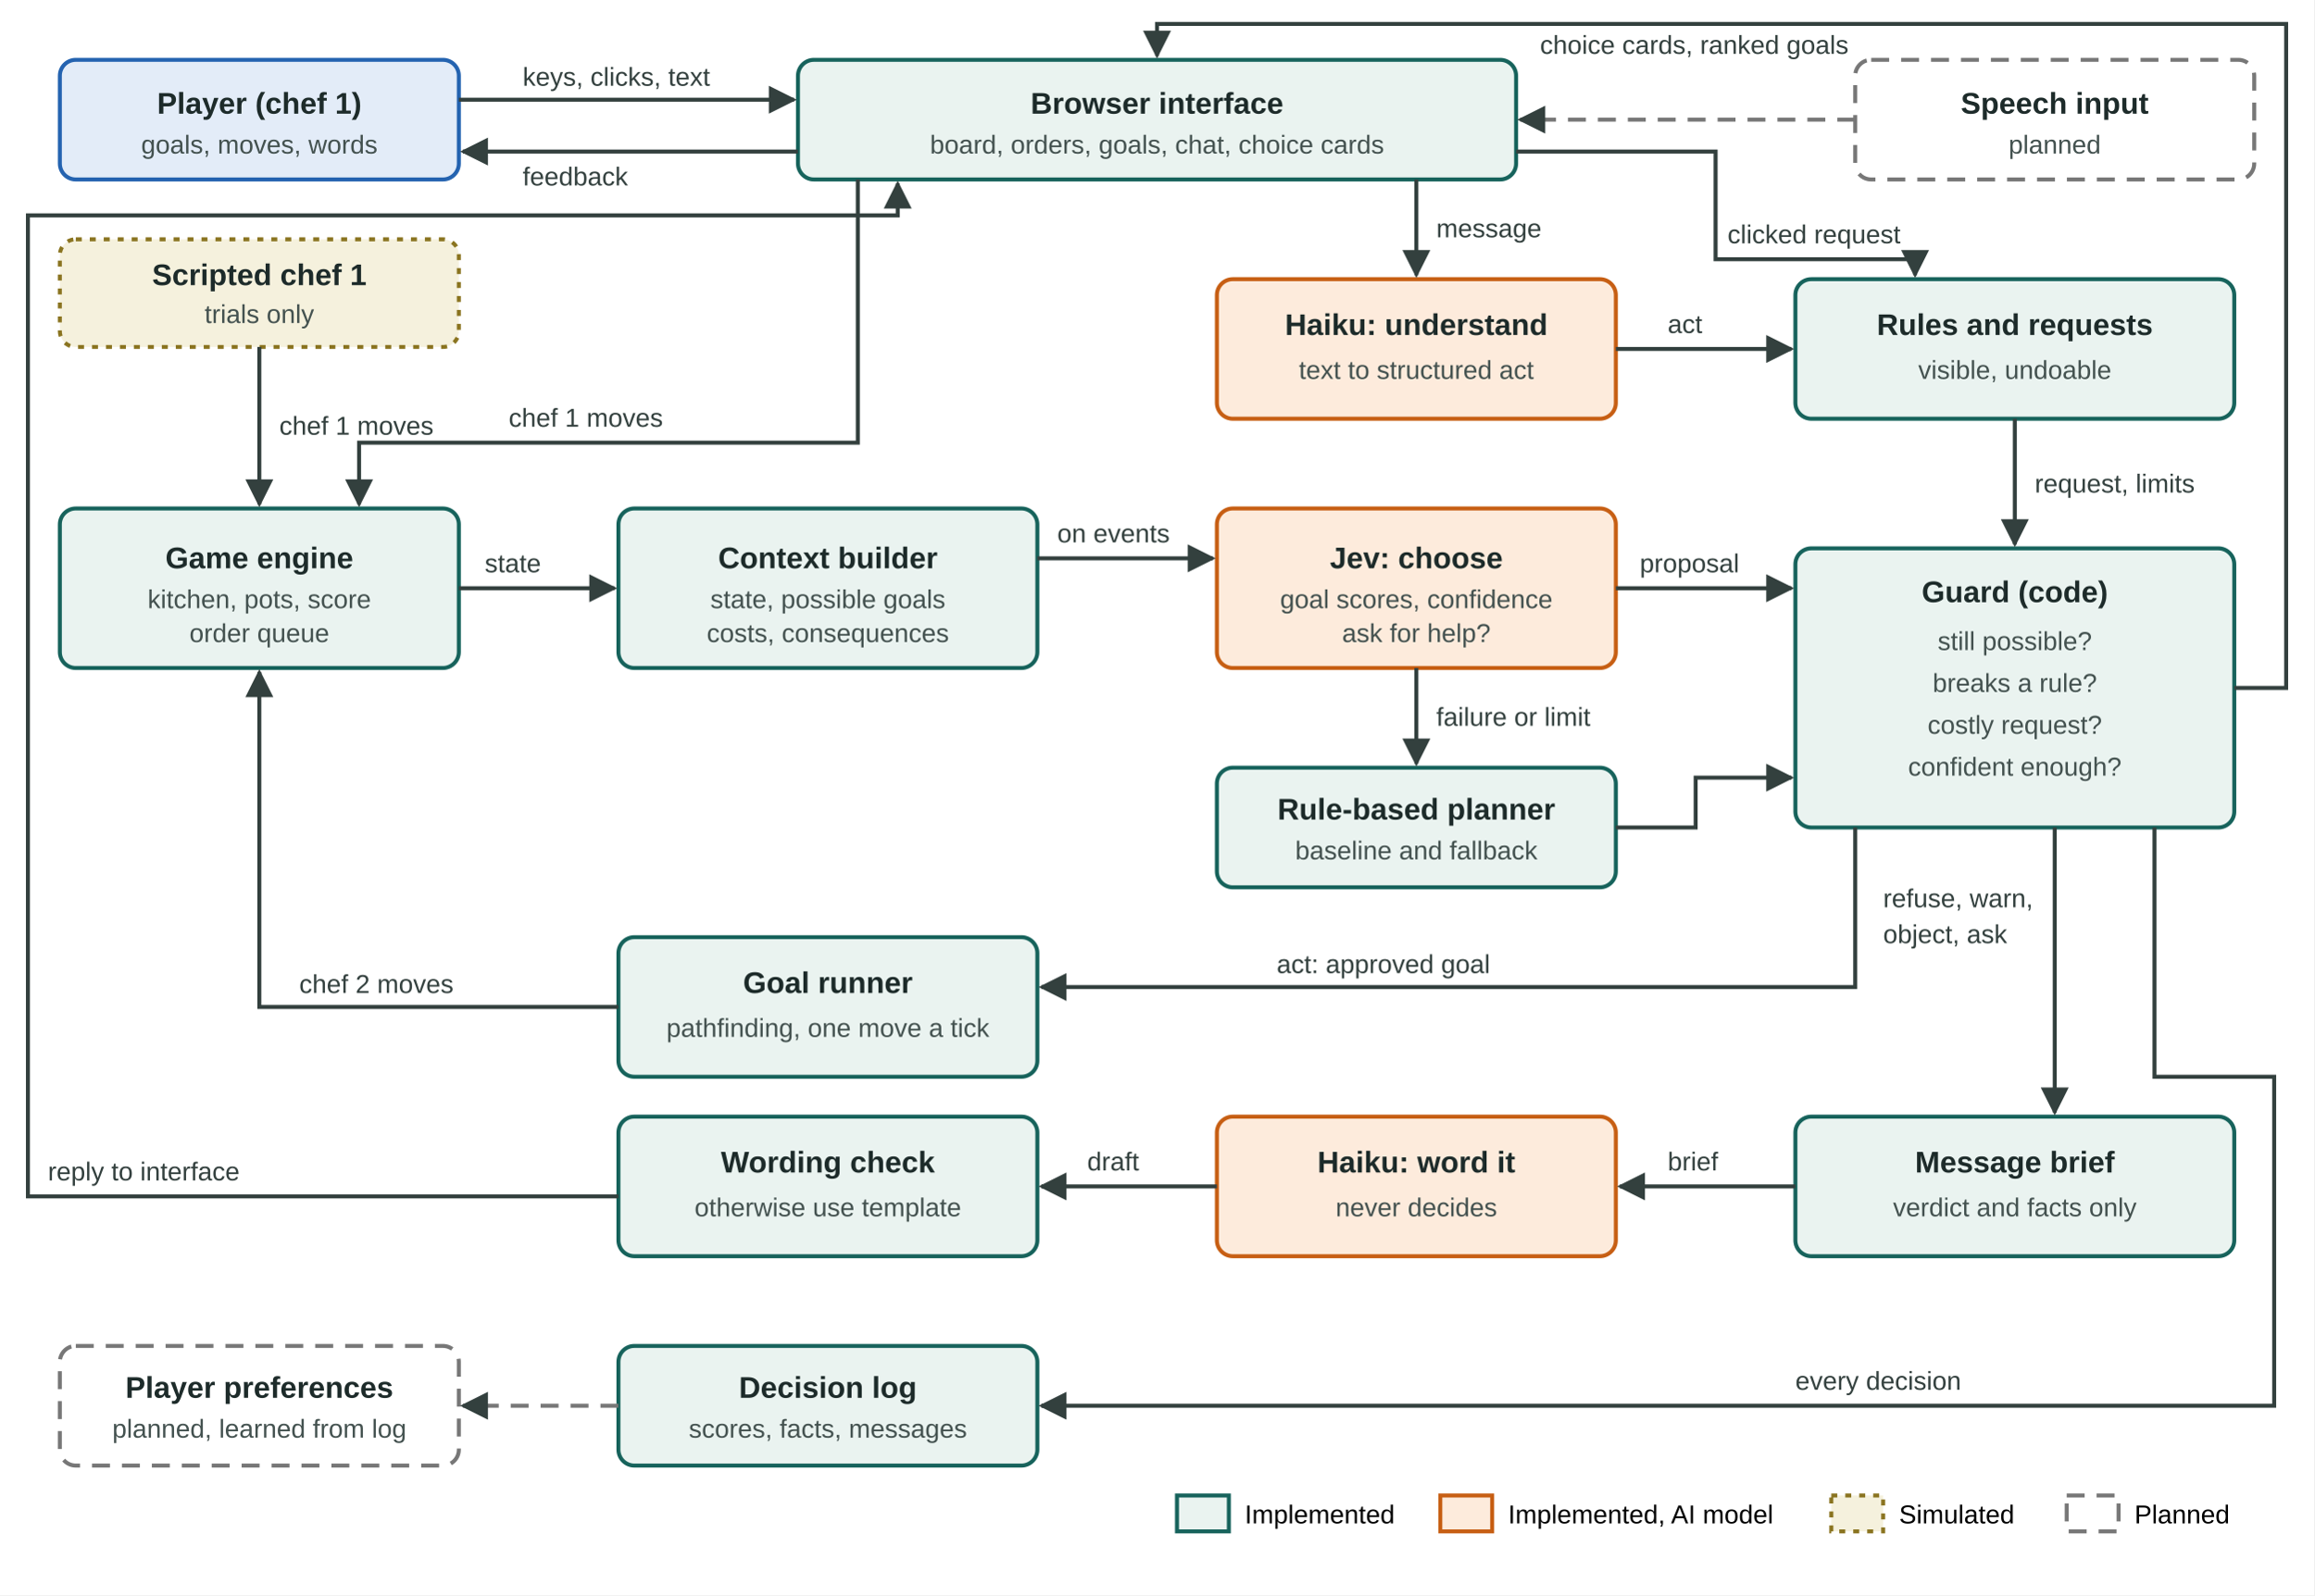
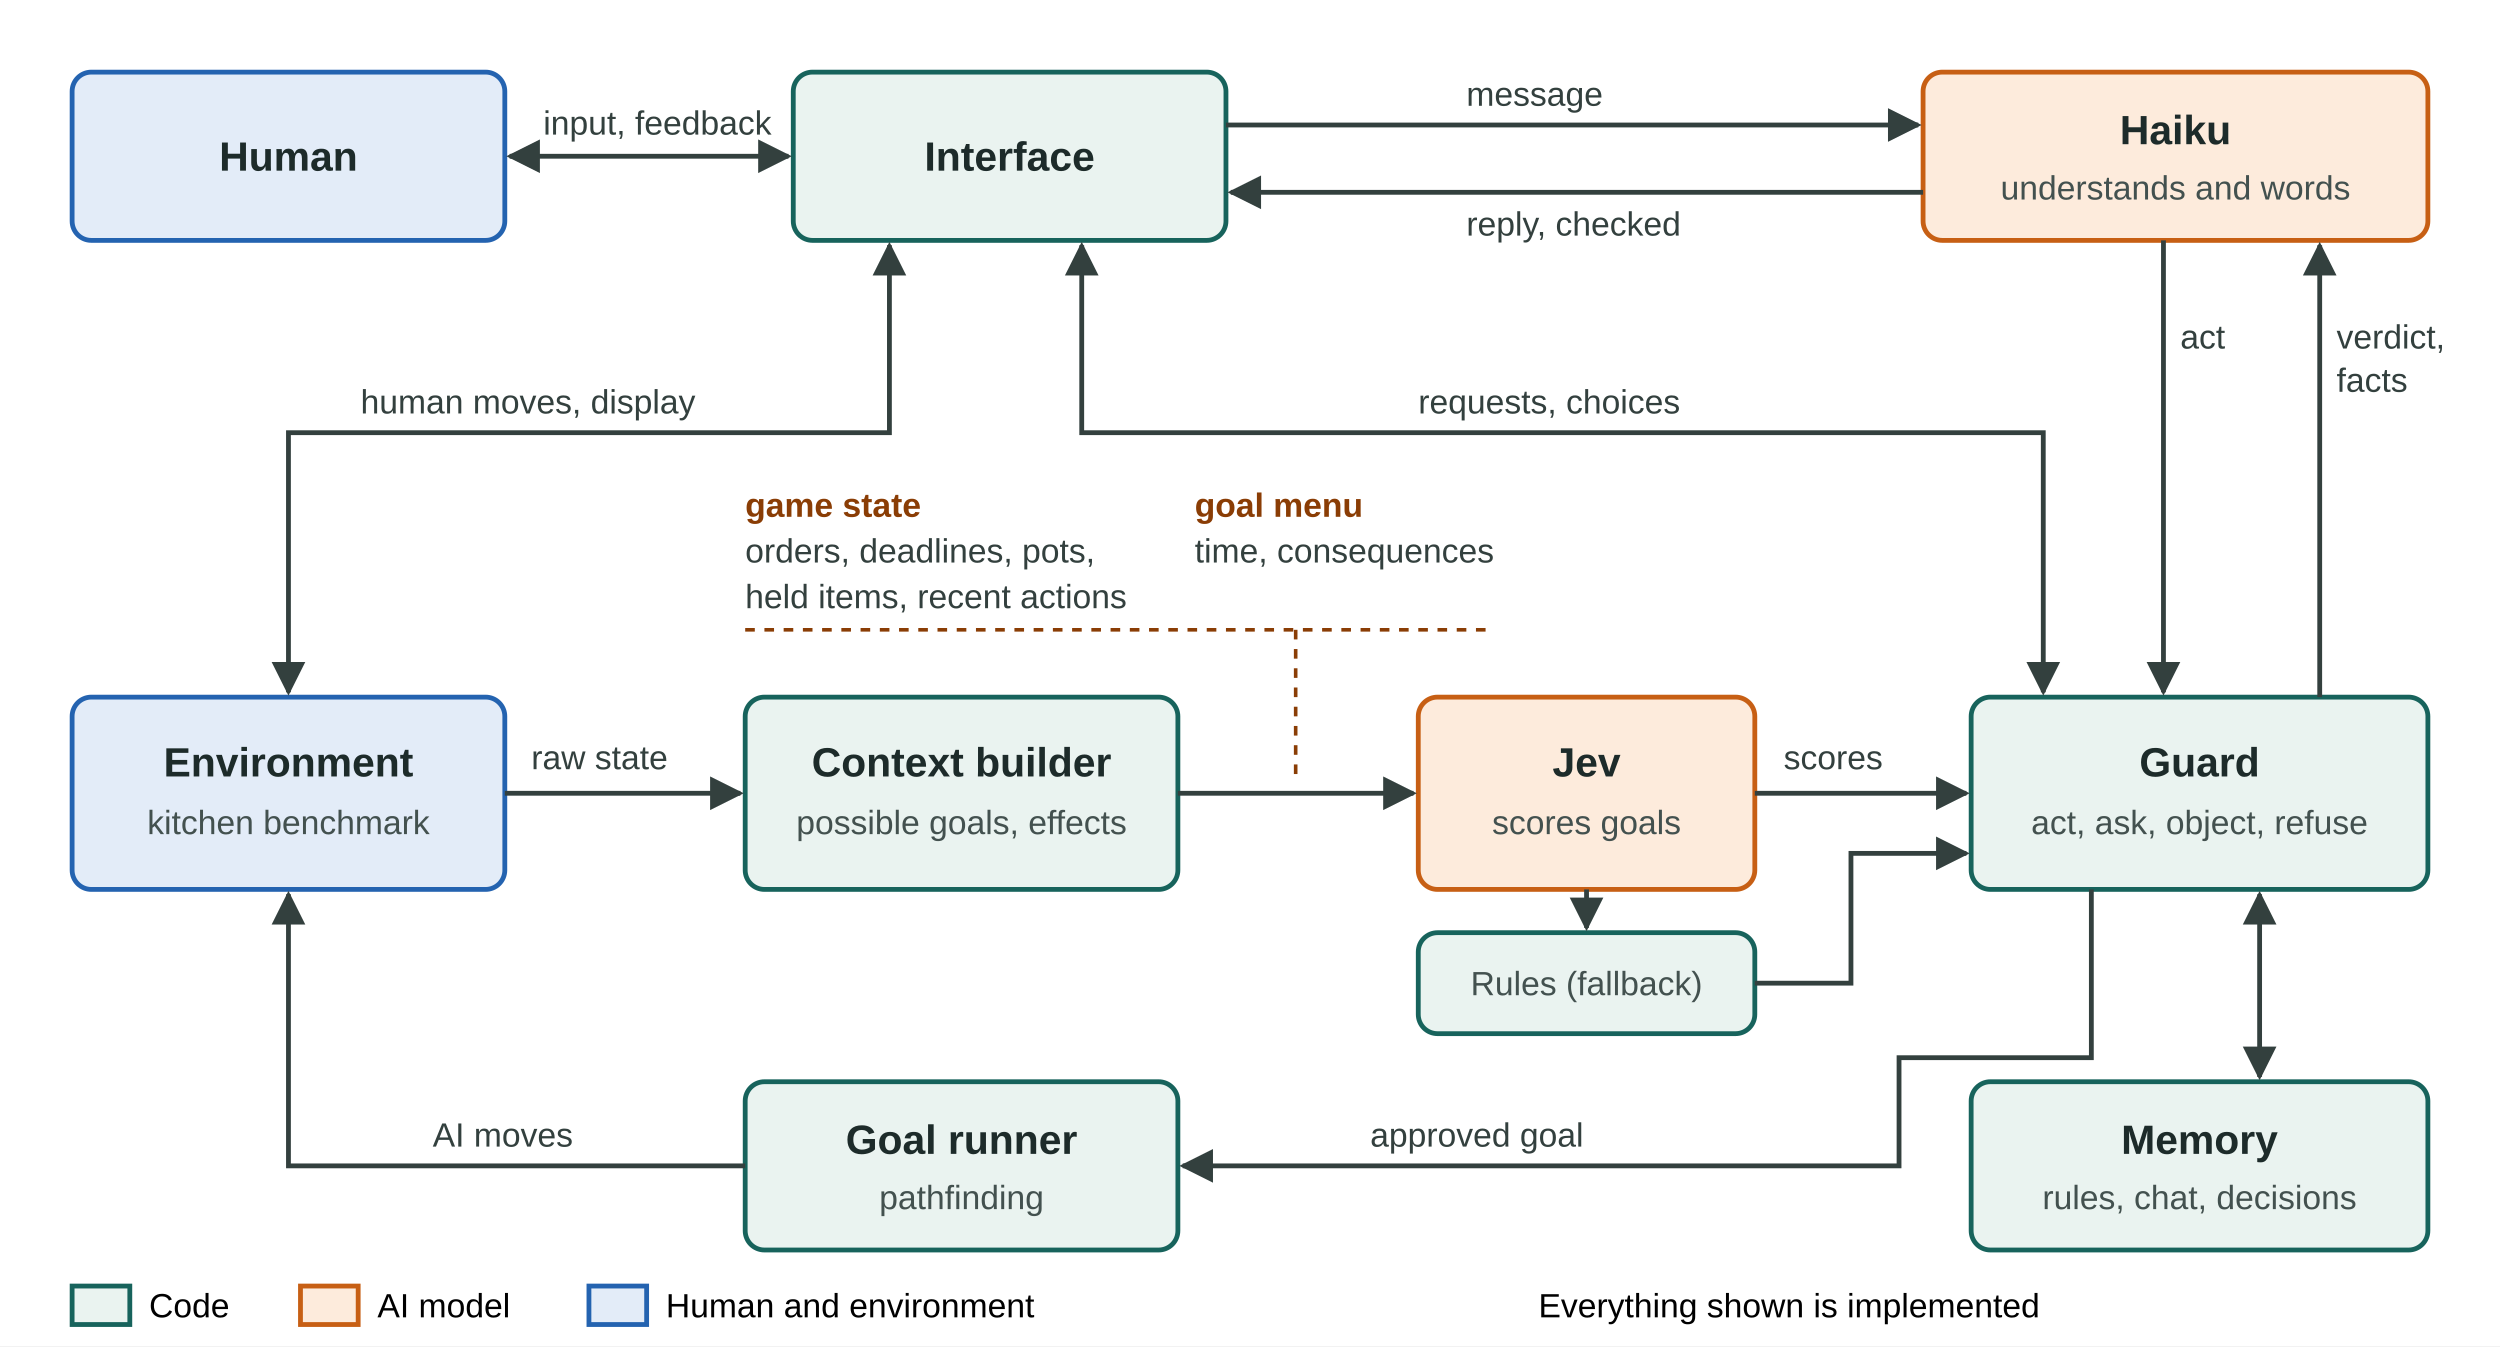
- <svg xmlns="http://www.w3.org/2000/svg" viewBox="0 0 1160 800" font-family="Segoe UI, Arial, sans-serif" font-size="15">
+ <svg xmlns="http://www.w3.org/2000/svg" viewBox="0 0 1040 560" font-family="Segoe UI, Arial, sans-serif" font-size="17">
  <defs>
    <marker id="a" viewBox="0 0 10 10" refX="9" refY="5" markerWidth="7" markerHeight="7" orient="auto-start-reverse">
      <path d="M0 0L10 5L0 10z" fill="#33403e" />
    </marker>
    <style>
      .b{fill:#eaf3f0;stroke:#17635c;stroke-width:2}.ai{fill:#fdebdc;stroke:#c75f14;stroke-width:2}.h{fill:#e3ecf8;stroke:#2463b0;stroke-width:2}
-       .s{fill:#f5f1dd;stroke:#8a7420;stroke-width:2;stroke-dasharray:3 4}.p{fill:#fff;stroke:#777;stroke-width:2;stroke-dasharray:9 6}
-       .l{fill:none;stroke:#33403e;stroke-width:2;marker-end:url(#a)}.d{fill:none;stroke:#777;stroke-width:2;stroke-dasharray:9 6;marker-end:url(#a)}
-       .t{font-weight:600;text-anchor:middle;fill:#1d2b2a}.n{font-size:13px;text-anchor:middle;fill:#43514f}.e{font-size:13px;fill:#33403e}
+       .l{fill:none;stroke:#33403e;stroke-width:2;marker-end:url(#a)}.w{fill:none;stroke:#33403e;stroke-width:2;marker-end:url(#a);marker-start:url(#a)}
+       .t{font-weight:600;text-anchor:middle;fill:#1d2b2a}.n{font-size:14px;text-anchor:middle;fill:#43514f}.e{font-size:14px;fill:#33403e}.m{font-size:14px;fill:#8a3d05;font-weight:600}
    </style>
  </defs>
-   <rect width="1160" height="800" fill="#fff" />
-   <rect class="h" x="30" y="30" width="200" height="60" rx="8" />
-   <text class="t" x="130" y="57">Player (chef 1)</text>
-   <text class="n" x="130" y="77">goals, moves, words</text>
-   <rect class="s" x="30" y="120" width="200" height="54" rx="8" />
-   <text class="t" x="130" y="143">Scripted chef 1</text>
-   <text class="n" x="130" y="162">trials only</text>
-   <rect class="b" x="400" y="30" width="360" height="60" rx="8" />
-   <text class="t" x="580" y="57">Browser interface</text>
-   <text class="n" x="580" y="77">board, orders, goals, chat, choice cards</text>
-   <rect class="p" x="930" y="30" width="200" height="60" rx="8" />
-   <text class="t" x="1030" y="57">Speech input</text>
-   <text class="n" x="1030" y="77">planned</text>
-   <path class="l" d="M230 50H398" />
-   <text class="e" x="262" y="43">keys, clicks, text</text>
-   <path class="l" d="M400 76H232" />
-   <text class="e" x="262" y="93">feedback</text>
-   <path class="d" d="M930 60H762" />
-   <rect class="b" x="30" y="255" width="200" height="80" rx="8" />
-   <text class="t" x="130" y="285">Game engine</text>
-   <text class="n" x="130" y="305">kitchen, pots, score</text>
-   <text class="n" x="130" y="322">order queue</text>
-   <path class="l" d="M130 174V253" />
-   <text class="e" x="140" y="218">chef 1 moves</text>
-   <path class="l" d="M430 90V222H180V253" />
-   <text class="e" x="255" y="214">chef 1 moves</text>
-   <rect class="b" x="310" y="255" width="210" height="80" rx="8" />
-   <text class="t" x="415" y="285">Context builder</text>
-   <text class="n" x="415" y="305">state, possible goals</text>
-   <text class="n" x="415" y="322">costs, consequences</text>
-   <path class="l" d="M230 295H308" />
-   <text class="e" x="243" y="287">state</text>
-   <rect class="ai" x="610" y="140" width="200" height="70" rx="8" />
-   <text class="t" x="710" y="168">Haiku: understand</text>
-   <text class="n" x="710" y="190">text to structured act</text>
-   <path class="l" d="M710 90V138" />
-   <text class="e" x="720" y="119">message</text>
-   <rect class="b" x="900" y="140" width="220" height="70" rx="8" />
-   <text class="t" x="1010" y="168">Rules and requests</text>
-   <text class="n" x="1010" y="190">visible, undoable</text>
-   <path class="l" d="M810 175H898" />
-   <text class="e" x="836" y="167">act</text>
-   <path class="l" d="M760 76H860V130H960V138" />
-   <text class="e" x="866" y="122">clicked request</text>
-   <rect class="ai" x="610" y="255" width="200" height="80" rx="8" />
-   <text class="t" x="710" y="285">Jev: choose</text>
-   <text class="n" x="710" y="305">goal scores, confidence</text>
-   <text class="n" x="710" y="322">ask for help?</text>
-   <path class="l" d="M520 280H608" />
-   <text class="e" x="530" y="272">on events</text>
-   <rect class="b" x="610" y="385" width="200" height="60" rx="8" />
-   <text class="t" x="710" y="411">Rule-based planner</text>
-   <text class="n" x="710" y="431">baseline and fallback</text>
-   <path class="l" d="M710 335V383" />
-   <text class="e" x="720" y="364">failure or limit</text>
-   <rect class="b" x="900" y="275" width="220" height="140" rx="8" />
-   <text class="t" x="1010" y="302">Guard (code)</text>
-   <text class="n" x="1010" y="326">still possible?</text>
-   <text class="n" x="1010" y="347">breaks a rule?</text>
-   <text class="n" x="1010" y="368">costly request?</text>
-   <text class="n" x="1010" y="389">confident enough?</text>
-   <path class="l" d="M810 295H898" />
-   <text class="e" x="822" y="287">proposal</text>
-   <path class="l" d="M810 415H850V390H898" />
-   <path class="l" d="M1010 210V273" />
-   <text class="e" x="1020" y="247">request, limits</text>
-   <rect class="b" x="310" y="470" width="210" height="70" rx="8" />
-   <text class="t" x="415" y="498">Goal runner</text>
-   <text class="n" x="415" y="520">pathfinding, one move a tick</text>
-   <path class="l" d="M930 415V495H522" />
-   <text class="e" x="640" y="488">act: approved goal</text>
-   <path class="l" d="M310 505H130V337" />
-   <text class="e" x="150" y="498">chef 2 moves</text>
-   <rect class="b" x="900" y="560" width="220" height="70" rx="8" />
-   <text class="t" x="1010" y="588">Message brief</text>
-   <text class="n" x="1010" y="610">verdict and facts only</text>
-   <path class="l" d="M1030 415V558" />
-   <text class="e" x="944" y="455">refuse, warn,</text>
-   <text class="e" x="944" y="473">object, ask</text>
-   <rect class="ai" x="610" y="560" width="200" height="70" rx="8" />
-   <text class="t" x="710" y="588">Haiku: word it</text>
-   <text class="n" x="710" y="610">never decides</text>
-   <path class="l" d="M900 595H812" />
-   <text class="e" x="836" y="587">brief</text>
-   <rect class="b" x="310" y="560" width="210" height="70" rx="8" />
-   <text class="t" x="415" y="588">Wording check</text>
-   <text class="n" x="415" y="610">otherwise use template</text>
-   <path class="l" d="M610 595H522" />
-   <text class="e" x="545" y="587">draft</text>
-   <path class="l" d="M310 600H14V108H450V92" />
-   <text class="e" x="24" y="592">reply to interface</text>
-   <path class="l" d="M1120 345H1146V12H580V28" />
-   <text class="e" x="772" y="27">choice cards, ranked goals</text>
-   <rect class="b" x="310" y="675" width="210" height="60" rx="8" />
-   <text class="t" x="415" y="701">Decision log</text>
-   <text class="n" x="415" y="721">scores, facts, messages</text>
-   <path class="l" d="M1080 415V540H1140V705H522" />
-   <text class="e" x="900" y="697">every decision</text>
-   <rect class="p" x="30" y="675" width="200" height="60" rx="8" />
-   <text class="t" x="130" y="701">Player preferences</text>
-   <text class="n" x="130" y="721">planned, learned from log</text>
-   <path class="d" d="M310 705H232" />
-   <g font-size="13">
-     <rect class="b" x="590" y="750" width="26" height="18" />
-     <text x="624" y="764">Implemented</text>
-     <rect class="ai" x="722" y="750" width="26" height="18" />
-     <text x="756" y="764">Implemented, AI model</text>
-     <rect class="s" x="918" y="750" width="26" height="18" />
-     <text x="952" y="764">Simulated</text>
-     <rect class="p" x="1036" y="750" width="26" height="18" />
-     <text x="1070" y="764">Planned</text>
+   <rect width="1040" height="560" fill="#fff" />
+   <rect class="h" x="30" y="30" width="180" height="70" rx="8" />
+   <text class="t" x="120" y="71">Human</text>
+   <rect class="b" x="330" y="30" width="180" height="70" rx="8" />
+   <text class="t" x="420" y="71">Interface</text>
+   <rect class="ai" x="800" y="30" width="210" height="70" rx="8" />
+   <text class="t" x="905" y="60">Haiku</text>
+   <text class="n" x="905" y="83">understands and words</text>
+   <path class="w" d="M212 65H328" />
+   <text class="e" x="226" y="56">input, feedback</text>
+   <path class="l" d="M510 52H798" />
+   <text class="e" x="610" y="44">message</text>
+   <path class="l" d="M800 80H512" />
+   <text class="e" x="610" y="98">reply, checked</text>
+   <rect class="h" x="30" y="290" width="180" height="80" rx="8" />
+   <text class="t" x="120" y="323">Environment</text>
+   <text class="n" x="120" y="347">kitchen benchmark</text>
+   <rect class="b" x="310" y="290" width="180" height="80" rx="8" />
+   <text class="t" x="400" y="323">Context builder</text>
+   <text class="n" x="400" y="347">possible goals, effects</text>
+   <rect class="ai" x="590" y="290" width="140" height="80" rx="8" />
+   <text class="t" x="660" y="323">Jev</text>
+   <text class="n" x="660" y="347">scores goals</text>
+   <rect class="b" x="820" y="290" width="190" height="80" rx="8" />
+   <text class="t" x="915" y="323">Guard</text>
+   <text class="n" x="915" y="347">act, ask, object, refuse</text>
+   <path class="w" d="M370 102V180H120V288" />
+   <text class="e" x="150" y="172">human moves, display</text>
+   <path class="l" d="M210 330H308" />
+   <text class="e" x="221" y="320">raw state</text>
+   <path class="l" d="M490 330H588" />
+   <text class="m" x="310" y="215">game state</text>
+   <text class="e" x="310" y="234">orders, deadlines, pots,</text>
+   <text class="e" x="310" y="253">held items, recent actions</text>
+   <text class="m" x="497" y="215">goal menu</text>
+   <text class="e" x="497" y="234">time, consequences</text>
+   <path d="M539 262V322" fill="none" stroke="#8a3d05" stroke-width="1.5" stroke-dasharray="4 4" />
+   <path d="M310 262H620" fill="none" stroke="#8a3d05" stroke-width="1.5" stroke-dasharray="4 4" />
+   <path class="l" d="M730 330H818" />
+   <text class="e" x="742" y="320">scores</text>
+   <path class="w" d="M850 288V180H450V102" />
+   <text class="e" x="590" y="172">requests, choices</text>
+   <path class="l" d="M900 100V288" />
+   <text class="e" x="907" y="145">act</text>
+   <path class="l" d="M965 290V102" />
+   <text class="e" x="972" y="145">verdict,</text>
+   <text class="e" x="972" y="163">facts</text>
+   <rect class="b" x="590" y="388" width="140" height="42" rx="8" />
+   <text class="n" x="660" y="414">Rules (fallback)</text>
+   <path class="l" d="M660 370V386" />
+   <path class="l" d="M730 409H770V355H818" />
+   <rect class="b" x="820" y="450" width="190" height="70" rx="8" />
+   <text class="t" x="915" y="480">Memory</text>
+   <text class="n" x="915" y="503">rules, chat, decisions</text>
+   <path class="w" d="M940 372V448" />
+   <rect class="b" x="310" y="450" width="180" height="70" rx="8" />
+   <text class="t" x="400" y="480">Goal runner</text>
+   <text class="n" x="400" y="503">pathfinding</text>
+   <path class="l" d="M870 370V440H790V485H492" />
+   <text class="e" x="570" y="477">approved goal</text>
+   <path class="l" d="M310 485H120V372" />
+   <text class="e" x="180" y="477">AI moves</text>
+   <g font-size="14">
+     <rect class="b" x="30" y="535" width="24" height="16" />
+     <text x="62" y="548">Code</text>
+     <rect class="ai" x="125" y="535" width="24" height="16" />
+     <text x="157" y="548">AI model</text>
+     <rect class="h" x="245" y="535" width="24" height="16" />
+     <text x="277" y="548">Human and environment</text>
+     <text x="640" y="548">Everything shown is implemented</text>
  </g>
</svg>
